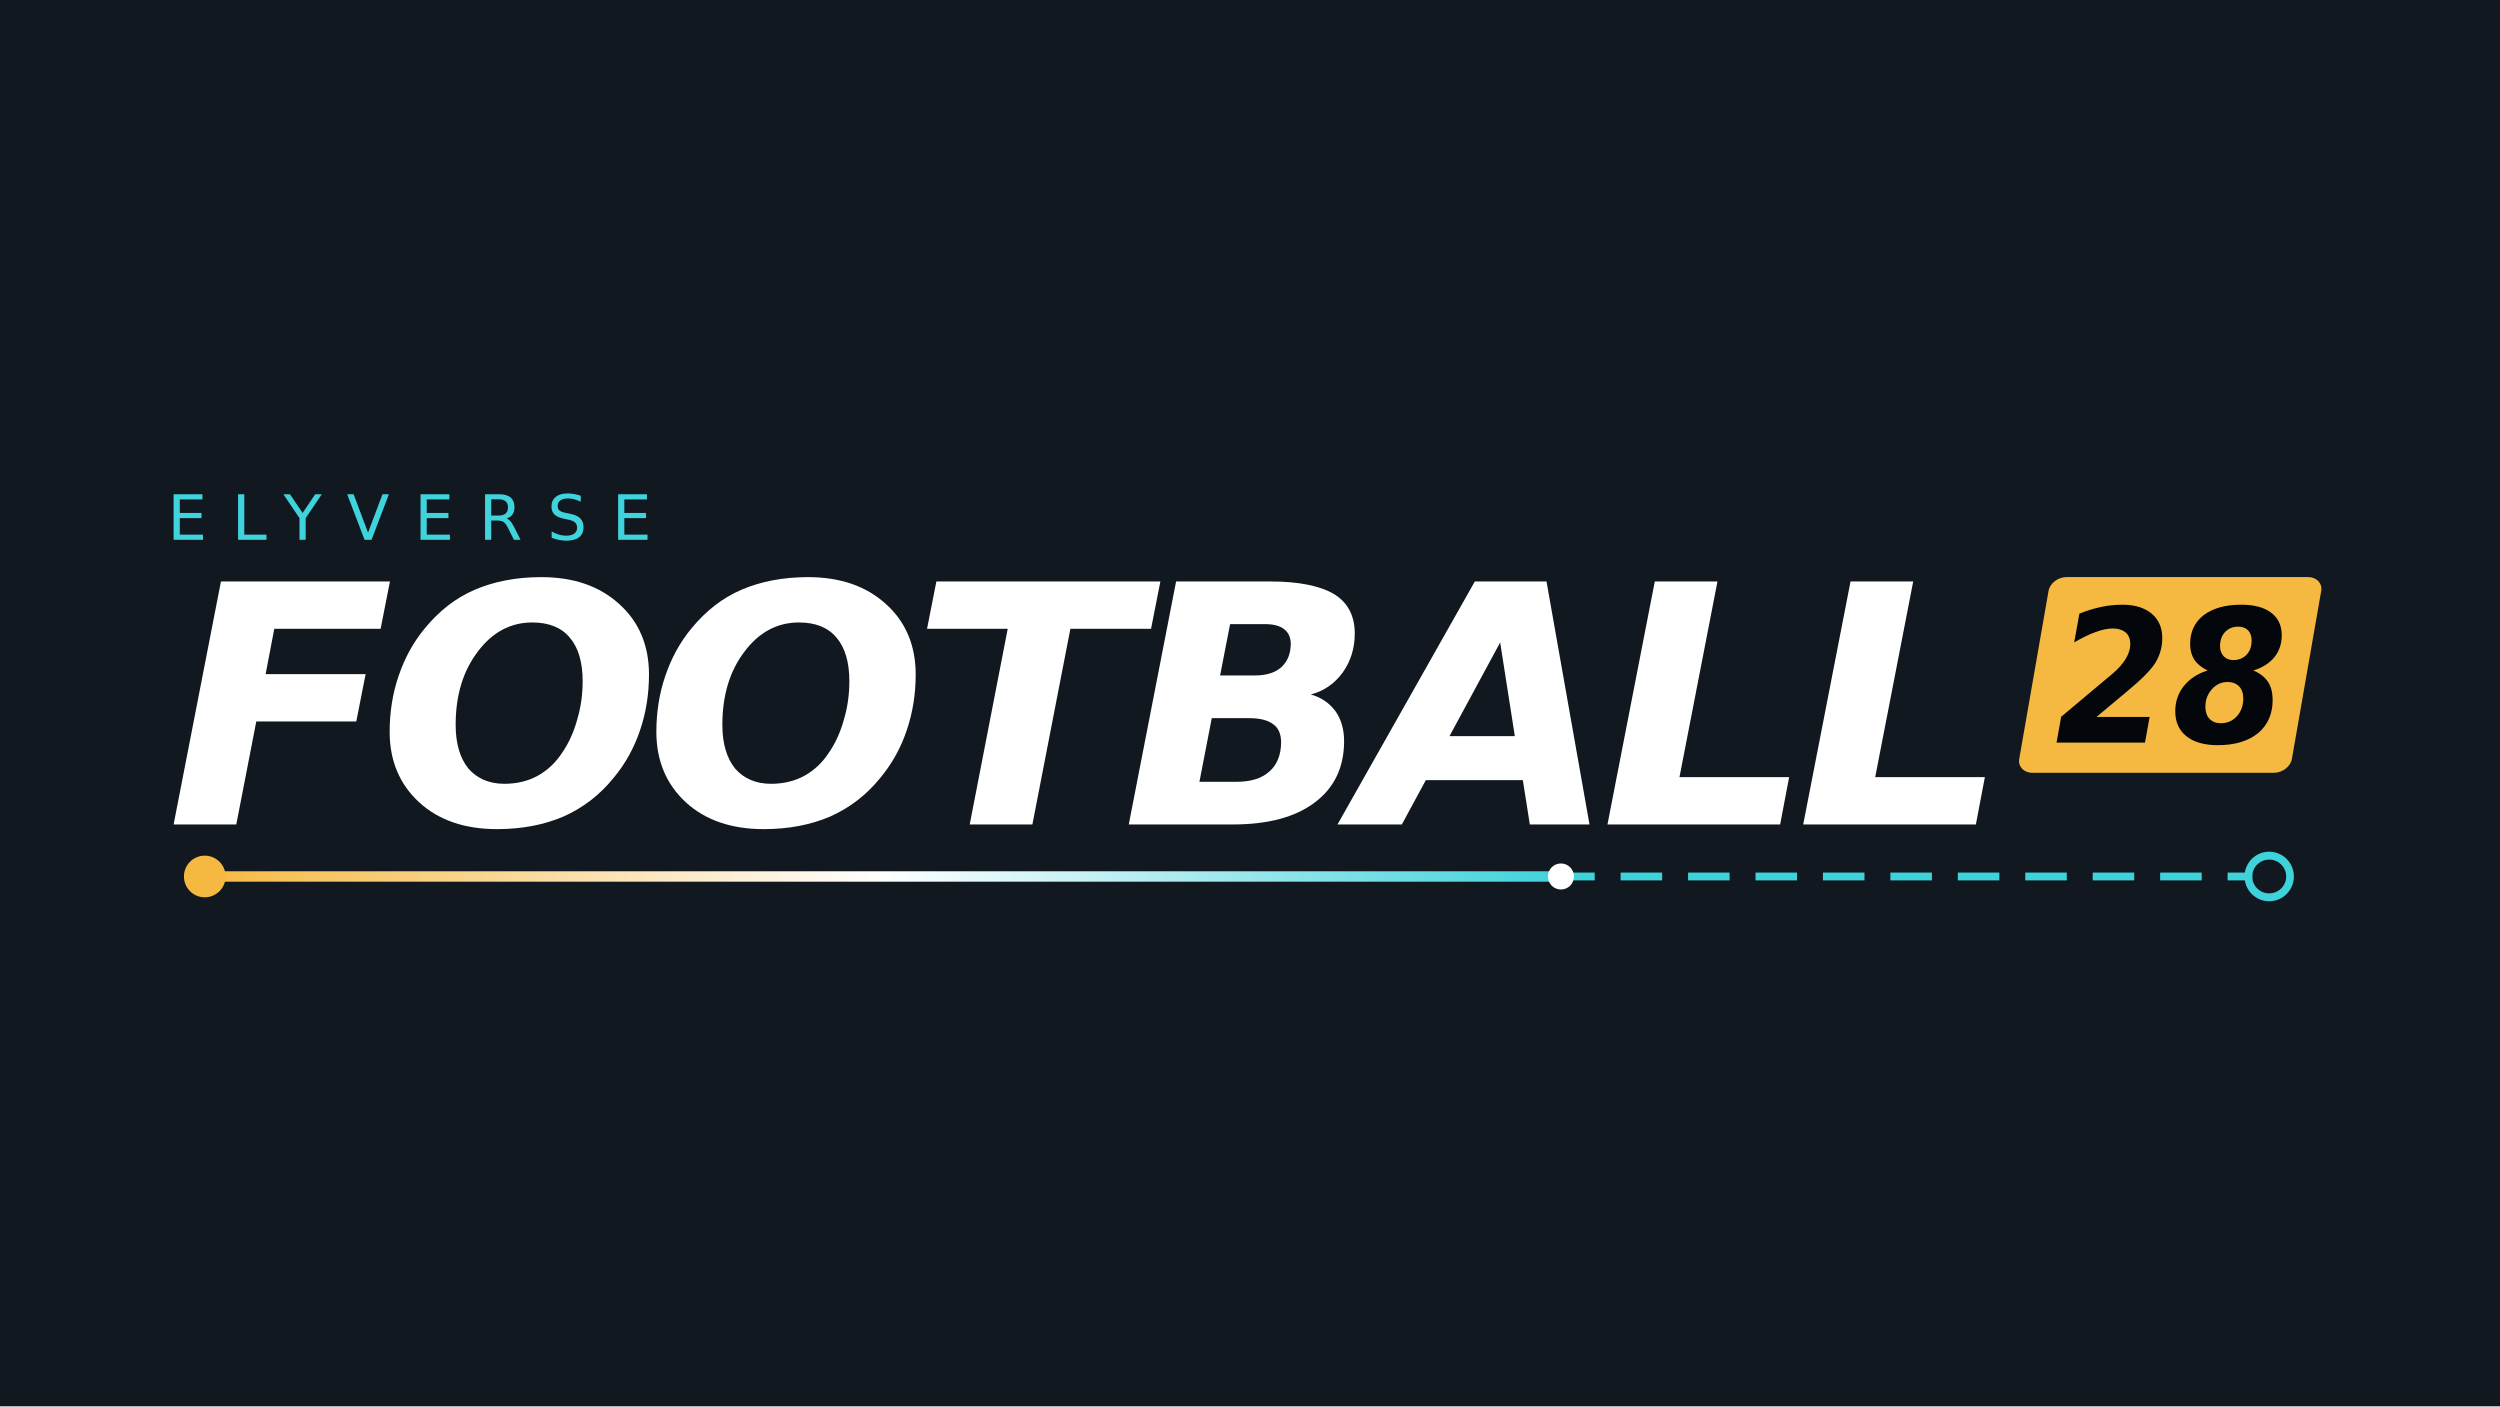
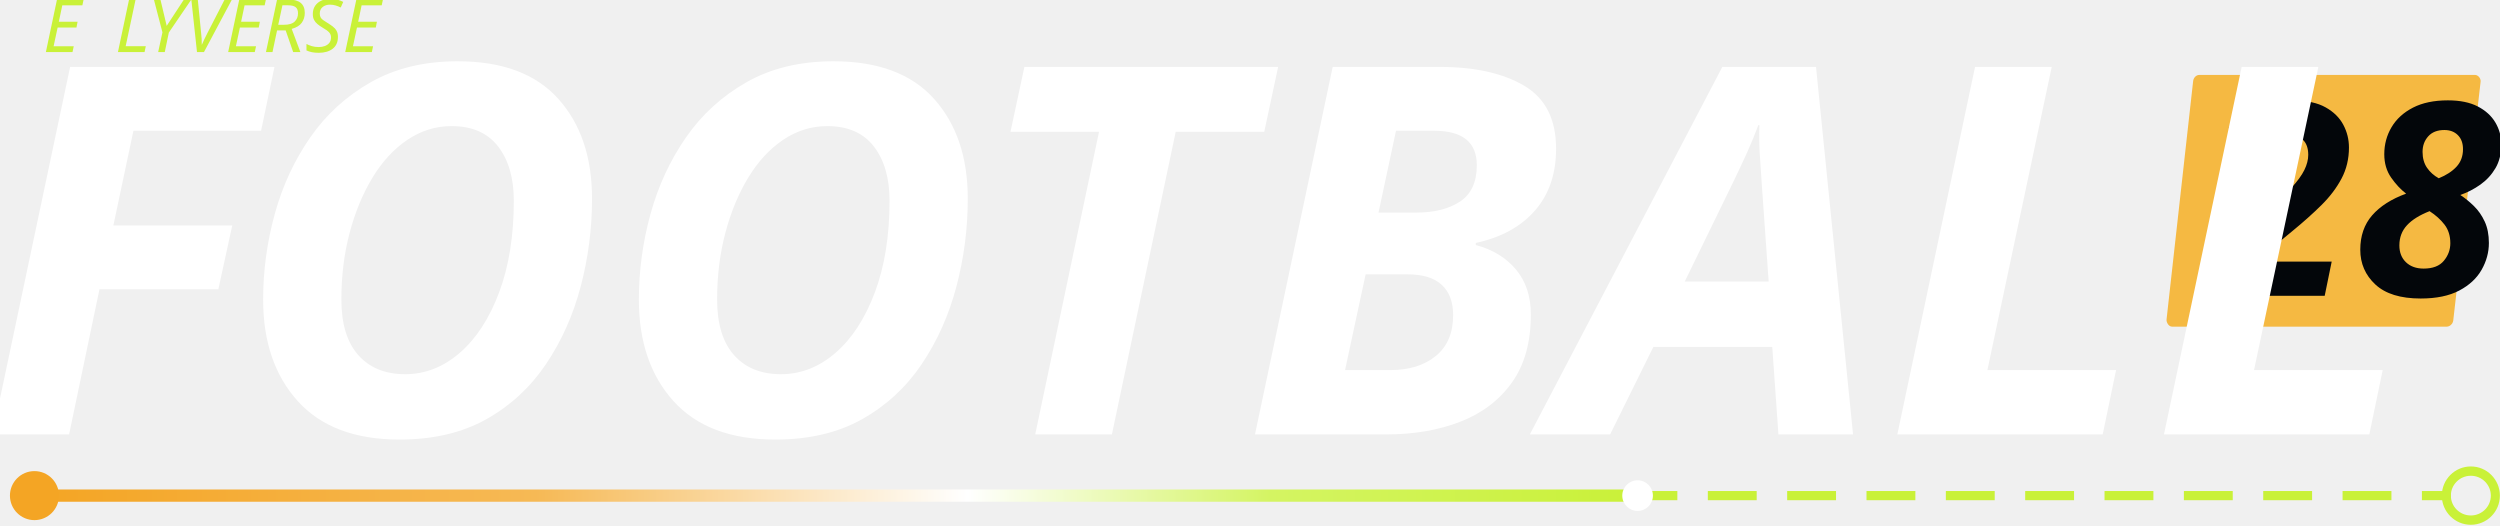
- <svg xmlns="http://www.w3.org/2000/svg" xmlns:ns1="https://www.affinity.studio/" width="100%" height="100%" viewBox="0 0 1920 1080" version="1.1" xml:space="preserve" style="fill-rule:evenodd;clip-rule:evenodd;stroke-linecap:round;stroke-linejoin:round;stroke-miterlimit:1.5;">
-   <rect id="Logo-dark" ns1:id="Logo dark" x="0" y="0" width="1920" height="1080" style="fill:none;" />
-   <clipPath id="_clip1">
-     <rect id="Logo-dark1" ns1:id="Logo dark" x="0" y="0" width="1920" height="1080" />
-   </clipPath>
-   <g clip-path="url(#_clip1)">
-     <g transform="matrix(0.855658,0,0,0.653499,-9.575105,0)">
-       <rect x="11.19" y="0" width="2243.888" height="1652.643" style="fill:rgb(17,24,32);" />
-     </g>
-     <g id="Year" transform="matrix(0.508286,0,0,0.508286,581.3601,145.103)">
-       <g transform="matrix(1.595143,0,0,1.595143,-570.5032,-125.1401)">
-         <g transform="matrix(0.552395,0,0,0.675246,957.1773,390.3127)">
-           <path d="M1574.336,82.614C1589.159,82.614 1599.235,91.406 1596.954,102.1C1580.205,180.635 1563.455,259.17 1546.706,337.705C1544.422,348.413 1530.577,357.19 1515.776,357.19L1101.761,357.19C1086.938,357.19 1076.862,348.399 1079.143,337.705C1095.893,259.17 1112.642,180.635 1129.392,102.1C1131.676,91.392 1145.521,82.614 1160.321,82.614L1574.336,82.614Z" style="fill:rgb(245,185,66);" />
+ <svg xmlns="http://www.w3.org/2000/svg" width="100%" height="100%" viewBox="0 0 1632 343" version="1.1" xml:space="preserve" style="fill-rule:evenodd;clip-rule:evenodd;stroke-linecap:round;stroke-linejoin:round;stroke-miterlimit:1.5;">
+   <g transform="matrix(1,0,0,1,-129.7721,-349.5953)">
+     <g id="Logo">
+       <g id="Year" transform="matrix(0.508286,0,0,0.508286,487.6322,145.103)">
+         <g transform="matrix(0.885589,0,0,1.177381,1079.145,401.2761)">
+           <path d="M1575.862,82.614C1580.272,82.614 1584.481,86.452 1583.907,90.004L1544.189,350.653C1543.57,354.236 1539.114,357.22 1534.703,357.22L1136.219,357.19C1131.808,357.19 1127.831,352.644 1128.475,349.137L1167.037,89.152C1167.737,85.429 1171.559,82.614 1175.969,82.614L1575.862,82.614Z" style="fill:rgb(245,185,66);" />
+         </g>
+         <g transform="matrix(0.746908,0,0,0.746908,656.7094,-78.10884)">
+           <text x="1968.709px" y="1151.883px" style="font-family:'BarlowCondensed-BoldItalic', 'Barlow Condensed';font-weight:700;font-style:italic;font-stretch:condensed;font-size:463.593px;fill:rgb(3,6,10);">28</text>
        </g>
      </g>
-       <g transform="matrix(0.746908,0,0,0.746908,491.1778,-23.83133)">
-         <g>
-           <g transform="matrix(375.8764,0,0,375.8764,1968.709,1151.883)">
-             <path d="M0.222,-0.138L0.508,-0.138L0.483,-0L0.007,-0L0.032,-0.139L0.311,-0.373C0.341,-0.399 0.364,-0.425 0.38,-0.452C0.396,-0.479 0.404,-0.505 0.404,-0.53C0.404,-0.556 0.396,-0.577 0.38,-0.592C0.363,-0.606 0.34,-0.614 0.311,-0.614C0.283,-0.614 0.252,-0.608 0.218,-0.595C0.183,-0.583 0.145,-0.564 0.102,-0.539L0.13,-0.694C0.17,-0.71 0.209,-0.722 0.247,-0.73C0.285,-0.738 0.323,-0.742 0.361,-0.742C0.428,-0.742 0.48,-0.726 0.519,-0.694C0.557,-0.662 0.576,-0.618 0.576,-0.563C0.576,-0.515 0.564,-0.472 0.541,-0.433C0.518,-0.394 0.466,-0.341 0.386,-0.275L0.222,-0.138Z" style="fill:rgb(3,6,10);fill-rule:nonzero;" />
-           </g>
-           <g transform="matrix(375.8764,0,0,375.8764,2203.999,1151.883)">
-             <path d="M0.302,-0.326C0.268,-0.326 0.24,-0.313 0.217,-0.287C0.194,-0.261 0.182,-0.23 0.182,-0.192C0.182,-0.165 0.19,-0.143 0.204,-0.128C0.219,-0.112 0.24,-0.104 0.266,-0.104C0.3,-0.104 0.329,-0.117 0.352,-0.142C0.375,-0.168 0.386,-0.2 0.386,-0.238C0.386,-0.265 0.379,-0.286 0.364,-0.302C0.348,-0.318 0.328,-0.326 0.302,-0.326ZM0.194,-0.388C0.163,-0.403 0.139,-0.422 0.123,-0.445C0.108,-0.469 0.1,-0.497 0.1,-0.53C0.1,-0.596 0.124,-0.648 0.173,-0.686C0.222,-0.723 0.289,-0.742 0.375,-0.742C0.444,-0.742 0.498,-0.728 0.536,-0.699C0.574,-0.671 0.593,-0.63 0.593,-0.578C0.593,-0.532 0.58,-0.492 0.553,-0.459C0.527,-0.427 0.489,-0.403 0.44,-0.388C0.476,-0.373 0.502,-0.352 0.519,-0.327C0.536,-0.301 0.544,-0.268 0.544,-0.229C0.544,-0.154 0.518,-0.095 0.466,-0.051C0.413,-0.008 0.341,0.014 0.249,0.014C0.177,0.014 0.12,-0.002 0.08,-0.034C0.04,-0.066 0.02,-0.111 0.02,-0.168C0.02,-0.22 0.035,-0.265 0.066,-0.304C0.097,-0.343 0.14,-0.371 0.194,-0.388ZM0.36,-0.624C0.33,-0.624 0.306,-0.614 0.288,-0.595C0.27,-0.576 0.261,-0.55 0.261,-0.518C0.261,-0.496 0.268,-0.478 0.281,-0.464C0.294,-0.451 0.311,-0.444 0.332,-0.444C0.362,-0.444 0.386,-0.454 0.404,-0.473C0.422,-0.492 0.431,-0.518 0.431,-0.55C0.431,-0.572 0.425,-0.59 0.412,-0.604C0.399,-0.617 0.381,-0.624 0.36,-0.624Z" style="fill:rgb(3,6,10);fill-rule:nonzero;" />
-           </g>
+       <g transform="matrix(1,0,0,1,-757.2927,-405.2558)">
+         <text x="873.373px" y="1038.443px" style="font-family:'Barlow-BoldItalic', 'Barlow';font-weight:700;font-style:italic;font-size:336px;fill:white;">F<tspan x="1038.685px 1224.493px 1407.613px 1581.325px 1753.693px 1955.629px 2125.309px " y="1038.443px 1038.443px 1038.443px 1038.443px 1038.443px 1038.443px 1038.443px ">OOTBALL</tspan>
+         </text>
+       </g>
+       <g transform="matrix(1,0,0,1,-1258.09,-654.864)">
+         <text x="1415.845px" y="1038.443px" style="font-family:'Barlow-MediumItalic', 'Barlow';font-weight:500;font-style:italic;font-size:48px;fill:rgb(201,241,56);">E<tspan x="1462.885px 1507.045px 1553.461px 1600.117px 1647.157px 1694.869px 1741.477px " y="1038.443px 1038.443px 1038.443px 1038.443px 1038.443px 1038.443px 1038.443px ">LYVERSE</tspan>
+         </text>
+       </g>
+       <g id="Passline" transform="matrix(1,0,0,1,0.820738,0)">
+         <g transform="matrix(1.018589,0,0,1.244675,-11.7252,-168.6989)">
+           <rect x="165.094" y="673.134" width="1022.526" height="6.427" style="fill:url(#_Linear1);" />
        </g>
-       </g>
-     </g>
-     <g transform="matrix(1,0,0,1,-757.2927,-405.2558)">
-       <g>
-         <g transform="matrix(256,0,0,256,885.2557,1038.443)">
-           <path d="M0.163,-0.729L0.67,-0.729L0.642,-0.587L0.323,-0.587L0.297,-0.451L0.597,-0.451L0.569,-0.309L0.269,-0.309L0.209,-0L0.021,-0L0.163,-0.729Z" style="fill:white;fill-rule:nonzero;" />
+         <g transform="matrix(0.995344,0,0,1,8.036346,0)">
+           <path d="M1202.534,676.134L1202.534,670.134L1221.572,670.134L1221.572,676.134L1202.534,676.134ZM1241.562,676.134L1241.562,670.134L1273.609,670.134L1273.609,676.134L1241.562,676.134ZM1293.6,676.134L1293.6,670.134L1325.646,670.134L1325.646,676.134L1293.6,676.134ZM1345.637,676.134L1345.637,670.134L1377.684,670.134L1377.684,676.134L1345.637,676.134ZM1397.674,676.134L1397.674,670.134L1429.721,670.134L1429.721,676.134L1397.674,676.134ZM1449.711,676.134L1449.711,670.134L1481.758,670.134L1481.758,676.134L1449.711,676.134ZM1501.748,676.134L1501.748,670.134L1533.795,670.134L1533.795,676.134L1501.748,676.134ZM1553.786,676.134L1553.786,670.134L1585.833,670.134L1585.833,676.134L1553.786,676.134ZM1605.823,676.134L1605.823,670.134L1637.87,670.134L1637.87,676.134L1605.823,676.134ZM1657.86,676.134L1657.86,670.134L1689.907,670.134L1689.907,676.134L1657.86,676.134ZM1709.897,676.134L1709.897,670.134L1728.935,670.134L1728.935,676.134L1709.897,676.134Z" style="fill:rgb(201,241,56);" />
        </g>
-         <g transform="matrix(256,0,0,256,1047.331,1038.443)">
-           <path d="M0.615,-0.43C0.615,-0.487 0.602,-0.531 0.576,-0.561C0.551,-0.591 0.513,-0.606 0.464,-0.606C0.399,-0.606 0.344,-0.577 0.3,-0.518C0.256,-0.46 0.234,-0.387 0.234,-0.299C0.234,-0.243 0.247,-0.199 0.272,-0.168C0.298,-0.138 0.334,-0.122 0.38,-0.122C0.417,-0.122 0.451,-0.13 0.48,-0.146C0.509,-0.162 0.534,-0.185 0.554,-0.216C0.574,-0.245 0.589,-0.279 0.599,-0.316C0.61,-0.353 0.615,-0.391 0.615,-0.43ZM0.491,-0.742C0.588,-0.742 0.666,-0.715 0.725,-0.661C0.784,-0.608 0.814,-0.537 0.814,-0.45C0.814,-0.391 0.805,-0.335 0.787,-0.282C0.769,-0.229 0.743,-0.182 0.708,-0.14C0.666,-0.088 0.616,-0.05 0.558,-0.024C0.5,0.001 0.433,0.014 0.358,0.014C0.261,0.014 0.183,-0.013 0.125,-0.066C0.066,-0.12 0.036,-0.191 0.036,-0.278C0.036,-0.337 0.045,-0.394 0.063,-0.446C0.081,-0.499 0.107,-0.547 0.142,-0.589C0.184,-0.64 0.233,-0.679 0.291,-0.704C0.349,-0.729 0.416,-0.742 0.491,-0.742Z" style="fill:white;fill-rule:nonzero;" />
+         <g transform="matrix(1.281555,0,0,1.31981,1534.408,-223.3564)">
+           <ellipse cx="161.923" cy="679.257" rx="12.485" ry="12.123" style="fill:none;stroke:rgb(201,241,56);stroke-width:4.61px;" />
        </g>
-         <g transform="matrix(256,0,0,256,1252.156,1038.443)">
-           <path d="M0.615,-0.43C0.615,-0.487 0.602,-0.531 0.576,-0.561C0.551,-0.591 0.513,-0.606 0.464,-0.606C0.399,-0.606 0.344,-0.577 0.3,-0.518C0.256,-0.46 0.234,-0.387 0.234,-0.299C0.234,-0.243 0.247,-0.199 0.272,-0.168C0.298,-0.138 0.334,-0.122 0.38,-0.122C0.417,-0.122 0.451,-0.13 0.48,-0.146C0.509,-0.162 0.534,-0.185 0.554,-0.216C0.574,-0.245 0.589,-0.279 0.599,-0.316C0.61,-0.353 0.615,-0.391 0.615,-0.43ZM0.491,-0.742C0.588,-0.742 0.666,-0.715 0.725,-0.661C0.784,-0.608 0.814,-0.537 0.814,-0.45C0.814,-0.391 0.805,-0.335 0.787,-0.282C0.769,-0.229 0.743,-0.182 0.708,-0.14C0.666,-0.088 0.616,-0.05 0.558,-0.024C0.5,0.001 0.433,0.014 0.358,0.014C0.261,0.014 0.183,-0.013 0.125,-0.066C0.066,-0.12 0.036,-0.191 0.036,-0.278C0.036,-0.337 0.045,-0.394 0.063,-0.446C0.081,-0.499 0.107,-0.547 0.142,-0.589C0.184,-0.64 0.233,-0.679 0.291,-0.704C0.349,-0.729 0.416,-0.742 0.491,-0.742Z" style="fill:white;fill-rule:nonzero;" />
+         <g transform="matrix(0.800972,0,0,0.824882,1068.276,112.8275)">
+           <ellipse cx="161.923" cy="679.257" rx="12.485" ry="12.123" style="fill:white;" />
        </g>
-         <g transform="matrix(256,0,0,256,1456.981,1038.443)">
-           <path d="M0.076,-0.729L0.748,-0.729L0.72,-0.587L0.478,-0.587L0.364,-0L0.176,-0L0.29,-0.587L0.048,-0.587L0.076,-0.729Z" style="fill:white;fill-rule:nonzero;" />
+         <g transform="matrix(1.281555,0,0,1.31981,-56.07497,-223.3564)">
+           <ellipse cx="161.923" cy="679.257" rx="12.485" ry="12.123" style="fill:rgb(244,165,36);" />
        </g>
-         <g transform="matrix(256,0,0,256,1618.806,1038.443)">
-           <path d="M0.4,-0.447C0.433,-0.447 0.46,-0.455 0.479,-0.472C0.497,-0.489 0.507,-0.512 0.507,-0.542C0.507,-0.561 0.5,-0.576 0.487,-0.586C0.474,-0.596 0.455,-0.601 0.43,-0.601L0.325,-0.601L0.295,-0.447L0.4,-0.447ZM0.344,-0.128C0.387,-0.128 0.42,-0.138 0.443,-0.159C0.466,-0.179 0.478,-0.209 0.478,-0.247C0.478,-0.271 0.47,-0.29 0.454,-0.301C0.438,-0.313 0.414,-0.319 0.381,-0.319L0.27,-0.319L0.233,-0.128L0.344,-0.128ZM0.567,-0.39C0.599,-0.381 0.623,-0.364 0.641,-0.34C0.658,-0.316 0.667,-0.286 0.667,-0.25C0.667,-0.172 0.638,-0.11 0.579,-0.066C0.521,-0.022 0.439,-0 0.333,-0L0.021,-0L0.163,-0.729L0.445,-0.729C0.531,-0.729 0.595,-0.716 0.637,-0.691C0.678,-0.666 0.699,-0.626 0.699,-0.573C0.699,-0.529 0.687,-0.49 0.663,-0.456C0.638,-0.422 0.606,-0.4 0.567,-0.39Z" style="fill:white;fill-rule:nonzero;" />
-         </g>
-         <g transform="matrix(256,0,0,256,1801.131,1038.443)">
-           <path d="M0.491,-0.133L0.2,-0.133L0.128,-0L-0.065,-0L0.347,-0.729L0.562,-0.729L0.691,-0L0.512,-0L0.491,-0.133ZM0.271,-0.265L0.467,-0.265L0.423,-0.546L0.271,-0.265Z" style="fill:white;fill-rule:nonzero;" />
-         </g>
-         <g transform="matrix(256,0,0,256,1986.456,1038.443)">
-           <path d="M0.163,-0.729L0.351,-0.729L0.237,-0.142L0.566,-0.142L0.539,-0L0.021,-0L0.163,-0.729Z" style="fill:white;fill-rule:nonzero;" />
-         </g>
-         <g transform="matrix(256,0,0,256,2136.781,1038.443)">
-           <path d="M0.163,-0.729L0.351,-0.729L0.237,-0.142L0.566,-0.142L0.539,-0L0.021,-0L0.163,-0.729Z" style="fill:white;fill-rule:nonzero;" />
-         </g>
-       </g>
-     </g>
-     <g transform="matrix(1,0,0,1,-1278.09,-623.864)">
-       <g>
-         <g transform="matrix(48,0,0,48,1406.717,1038.443)">
-           <path d="M0.098,-0.729L0.559,-0.729L0.559,-0.646L0.197,-0.646L0.197,-0.43L0.544,-0.43L0.544,-0.347L0.197,-0.347L0.197,-0.083L0.568,-0.083L0.568,-0L0.098,-0L0.098,-0.729Z" style="fill:rgb(63,211,220);fill-rule:nonzero;" />
-         </g>
-         <g transform="matrix(48,0,0,48,1456.245,1038.443)">
-           <path d="M0.098,-0.729L0.197,-0.729L0.197,-0.083L0.552,-0.083L0.552,-0L0.098,-0L0.098,-0.729Z" style="fill:rgb(63,211,220);fill-rule:nonzero;" />
-         </g>
-         <g transform="matrix(48,0,0,48,1495.812,1038.443)">
-           <path d="M-0.002,-0.729L0.104,-0.729L0.306,-0.429L0.507,-0.729L0.613,-0.729L0.355,-0.347L0.355,-0L0.256,-0L0.256,-0.347L-0.002,-0.729Z" style="fill:rgb(63,211,220);fill-rule:nonzero;" />
-         </g>
-         <g transform="matrix(48,0,0,48,1544.332,1038.443)">
-           <path d="M0.286,-0L0.008,-0.729L0.111,-0.729L0.342,-0.115L0.573,-0.729L0.676,-0.729L0.398,-0L0.286,-0Z" style="fill:rgb(63,211,220);fill-rule:nonzero;" />
-         </g>
-         <g transform="matrix(48,0,0,48,1596.368,1038.443)">
-           <path d="M0.098,-0.729L0.559,-0.729L0.559,-0.646L0.197,-0.646L0.197,-0.43L0.544,-0.43L0.544,-0.347L0.197,-0.347L0.197,-0.083L0.568,-0.083L0.568,-0L0.098,-0L0.098,-0.729Z" style="fill:rgb(63,211,220);fill-rule:nonzero;" />
-         </g>
-         <g transform="matrix(48,0,0,48,1645.896,1038.443)">
-           <path d="M0.444,-0.342C0.465,-0.335 0.486,-0.319 0.506,-0.296C0.526,-0.272 0.546,-0.24 0.566,-0.199L0.666,-0L0.56,-0L0.467,-0.187C0.443,-0.236 0.419,-0.268 0.397,-0.284C0.374,-0.3 0.343,-0.308 0.304,-0.308L0.197,-0.308L0.197,-0L0.098,-0L0.098,-0.729L0.321,-0.729C0.404,-0.729 0.466,-0.712 0.507,-0.677C0.548,-0.642 0.569,-0.589 0.569,-0.519C0.569,-0.473 0.558,-0.435 0.537,-0.405C0.516,-0.375 0.485,-0.354 0.444,-0.342ZM0.197,-0.648L0.197,-0.389L0.321,-0.389C0.368,-0.389 0.404,-0.4 0.428,-0.422C0.453,-0.444 0.465,-0.476 0.465,-0.519C0.465,-0.562 0.453,-0.594 0.428,-0.615C0.404,-0.637 0.368,-0.648 0.321,-0.648L0.197,-0.648Z" style="fill:rgb(63,211,220);fill-rule:nonzero;" />
-         </g>
-         <g transform="matrix(48,0,0,48,1698.448,1038.443)">
-           <path d="M0.535,-0.705L0.535,-0.609C0.498,-0.627 0.462,-0.64 0.429,-0.649C0.396,-0.658 0.364,-0.662 0.333,-0.662C0.279,-0.662 0.238,-0.652 0.209,-0.631C0.18,-0.61 0.165,-0.58 0.165,-0.542C0.165,-0.51 0.175,-0.485 0.194,-0.469C0.213,-0.453 0.25,-0.439 0.304,-0.429L0.364,-0.417C0.437,-0.403 0.492,-0.378 0.527,-0.343C0.562,-0.308 0.579,-0.26 0.579,-0.201C0.579,-0.131 0.555,-0.077 0.508,-0.041C0.461,-0.004 0.391,0.014 0.3,0.014C0.265,0.014 0.229,0.01 0.19,0.002C0.151,-0.005 0.111,-0.017 0.069,-0.032L0.069,-0.134C0.109,-0.111 0.148,-0.094 0.187,-0.083C0.225,-0.072 0.263,-0.066 0.3,-0.066C0.356,-0.066 0.4,-0.077 0.43,-0.099C0.461,-0.121 0.476,-0.153 0.476,-0.194C0.476,-0.23 0.465,-0.258 0.443,-0.278C0.421,-0.298 0.385,-0.313 0.335,-0.323L0.275,-0.335C0.201,-0.35 0.148,-0.373 0.115,-0.404C0.082,-0.435 0.066,-0.479 0.066,-0.534C0.066,-0.599 0.089,-0.649 0.134,-0.687C0.179,-0.724 0.242,-0.742 0.322,-0.742C0.356,-0.742 0.391,-0.739 0.426,-0.733C0.462,-0.727 0.498,-0.717 0.535,-0.705Z" style="fill:rgb(63,211,220);fill-rule:nonzero;" />
-         </g>
-         <g transform="matrix(48,0,0,48,1748.117,1038.443)">
-           <path d="M0.098,-0.729L0.559,-0.729L0.559,-0.646L0.197,-0.646L0.197,-0.43L0.544,-0.43L0.544,-0.347L0.197,-0.347L0.197,-0.083L0.568,-0.083L0.568,-0L0.098,-0L0.098,-0.729Z" style="fill:rgb(63,211,220);fill-rule:nonzero;" />
-         </g>
-       </g>
-     </g>
-     <g id="Passline" transform="matrix(1,0,0,1,0.820738,0)">
-       <g transform="matrix(1.018589,0,0,1.244675,-11.7252,-168.6989)">
-         <rect x="165.094" y="673.134" width="1022.526" height="6.427" style="fill:url(#_Linear2);" />
-       </g>
-       <g transform="matrix(0.995344,0,0,1,8.036346,0)">
-         <path d="M1202.534,676.134L1202.534,670.134L1221.572,670.134L1221.572,676.134L1202.534,676.134ZM1241.562,676.134L1241.562,670.134L1273.609,670.134L1273.609,676.134L1241.562,676.134ZM1293.6,676.134L1293.6,670.134L1325.646,670.134L1325.646,676.134L1293.6,676.134ZM1345.637,676.134L1345.637,670.134L1377.684,670.134L1377.684,676.134L1345.637,676.134ZM1397.674,676.134L1397.674,670.134L1429.721,670.134L1429.721,676.134L1397.674,676.134ZM1449.711,676.134L1449.711,670.134L1481.758,670.134L1481.758,676.134L1449.711,676.134ZM1501.748,676.134L1501.748,670.134L1533.795,670.134L1533.795,676.134L1501.748,676.134ZM1553.786,676.134L1553.786,670.134L1585.833,670.134L1585.833,676.134L1553.786,676.134ZM1605.823,676.134L1605.823,670.134L1637.87,670.134L1637.87,676.134L1605.823,676.134ZM1657.86,676.134L1657.86,670.134L1689.907,670.134L1689.907,676.134L1657.86,676.134ZM1709.897,676.134L1709.897,670.134L1728.935,670.134L1728.935,676.134L1709.897,676.134Z" style="fill:rgb(62,210,219);" />
-       </g>
-       <g transform="matrix(1.281555,0,0,1.31981,1534.408,-223.3564)">
-         <ellipse cx="161.923" cy="679.257" rx="12.485" ry="12.123" style="fill:none;stroke:rgb(62,210,219);stroke-width:4.61px;" />
-       </g>
-       <g transform="matrix(0.800972,0,0,0.824882,1068.276,112.8275)">
-         <ellipse cx="161.923" cy="679.257" rx="12.485" ry="12.123" style="fill:white;" />
-       </g>
-       <g transform="matrix(1.281555,0,0,1.31981,-51.07497,-223.3564)">
-         <ellipse cx="161.923" cy="679.257" rx="12.485" ry="12.123" style="fill:rgb(245,185,66);" />
      </g>
    </g>
  </g>
  <defs>
-     <linearGradient id="_Linear2" x1="0" y1="0" x2="1" y2="0" gradientUnits="userSpaceOnUse" gradientTransform="matrix(1022.526,0,0,6.427381,165.094,676.3476)">
-       <stop offset="0" style="stop-color:rgb(245,185,66);stop-opacity:1" />
-       <stop offset="0.5" style="stop-color:white;stop-opacity:1" />
-       <stop offset="1" style="stop-color:rgb(62,210,219);stop-opacity:1" />
+     <linearGradient id="_Linear1" x1="0" y1="0" x2="1" y2="0" gradientUnits="userSpaceOnUse" gradientTransform="matrix(1022.526,0,0,6.427381,165.094,676.3476)">
+       <stop offset="0" style="stop-color:rgb(244,165,36);stop-opacity:1" />
+       <stop offset="0.31" style="stop-color:rgb(246,185,85);stop-opacity:1" />
+       <stop offset="0.58" style="stop-color:white;stop-opacity:1" />
+       <stop offset="0.77" style="stop-color:rgb(212,244,98);stop-opacity:1" />
+       <stop offset="1" style="stop-color:rgb(201,241,56);stop-opacity:1" />
    </linearGradient>
  </defs>
</svg>
